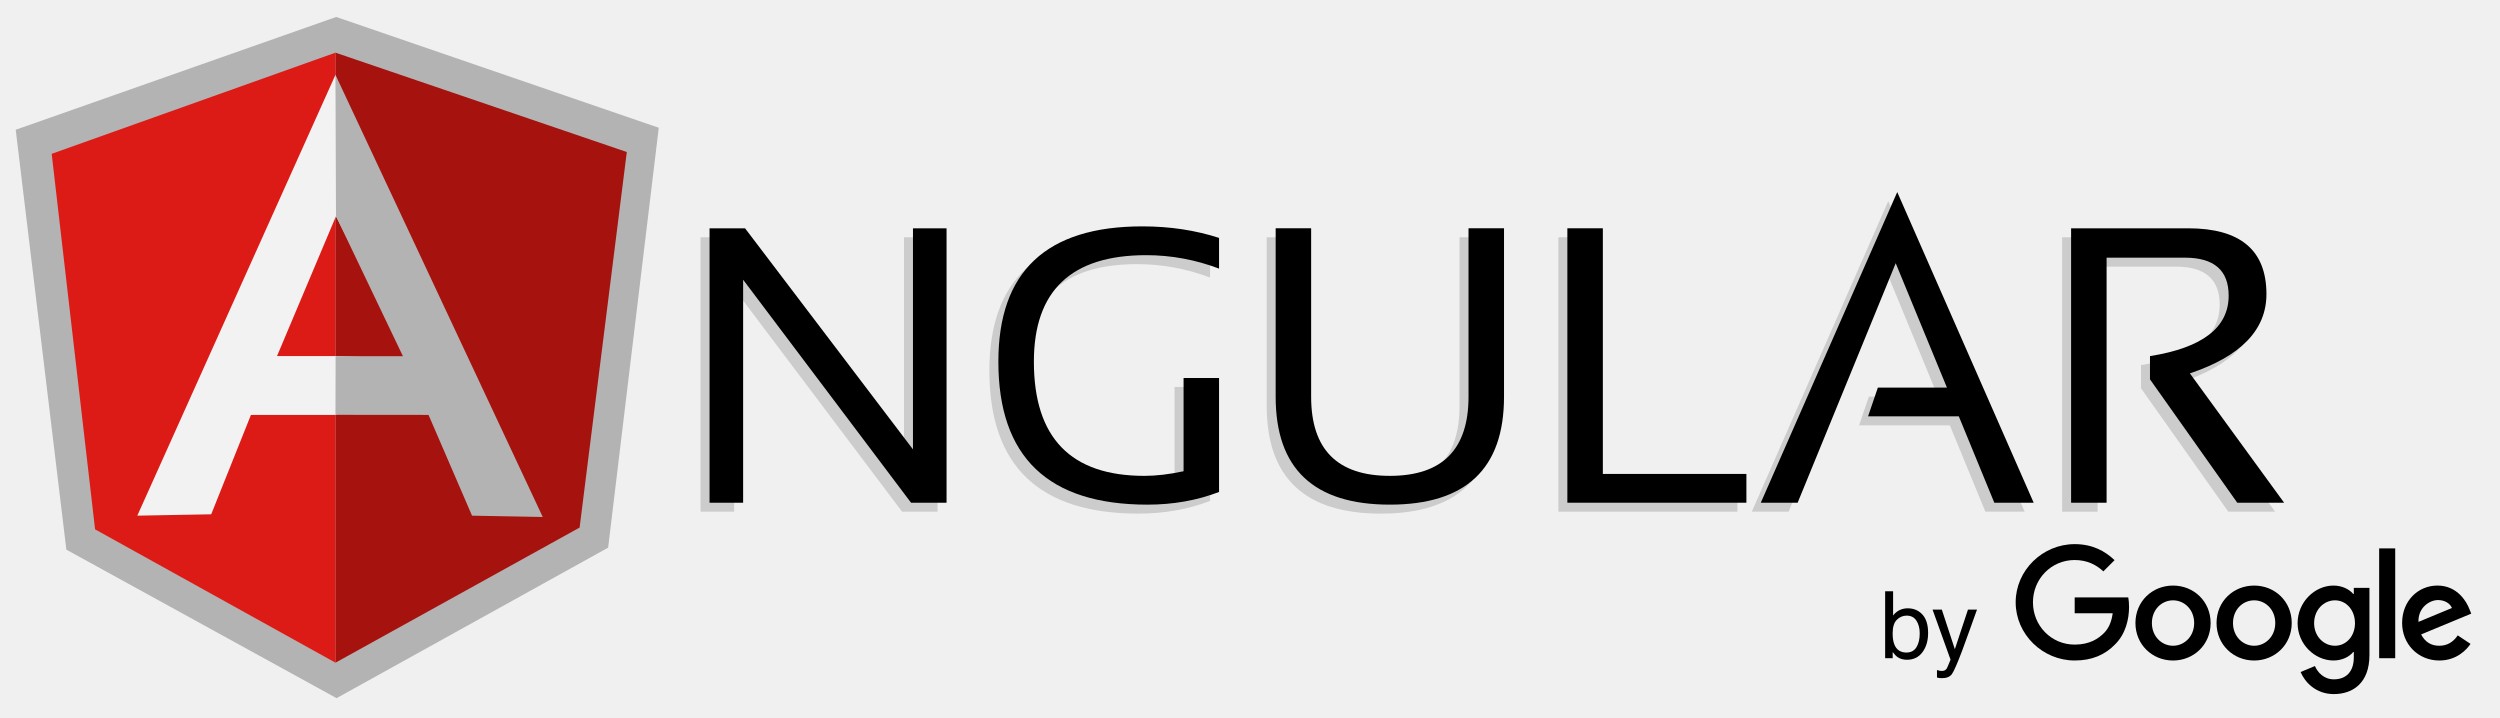
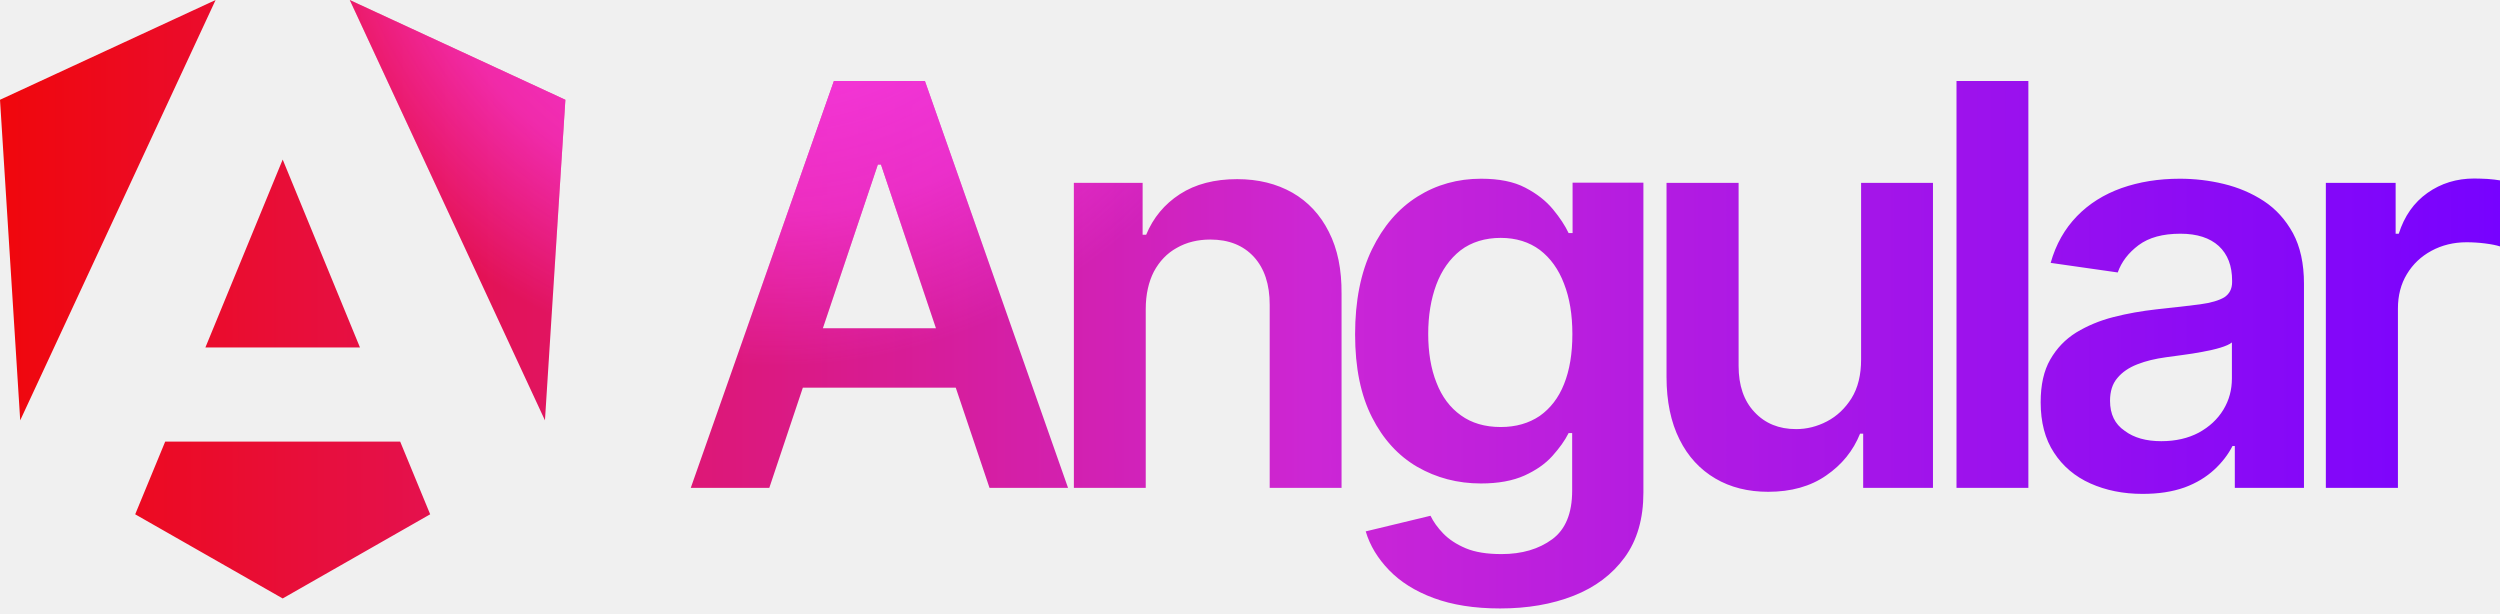
- <svg xmlns="http://www.w3.org/2000/svg" version="1.1" width="645" height="185" viewBox="-3.5 -3.5 645 185" id="Layer_1">
-   <defs id="defs64" />
-   <filter color-interpolation-filters="sRGB" id="googleDropShadow">
-     <feOffset result="offOut" in="SourceGraphic" dx="0.3" dy="0.5" id="feOffset4" />
-     <feGaussianBlur stdDeviation="0.25" result="blurOut" in="offOut" id="feGaussianBlur6" />
-     <feColorMatrix type="matrix" result="blurTransOut" in="blurOut" values="1 0 0 0 0 0 1 0 0 0 0 0 1 0 0 0 0 0 .8 0" id="feColorMatrix8" />
-     <feBlend in2="blurTransOut" mode="normal" in="SourceGraphic" id="feBlend10" />
-   </filter>
-   <g id="g12">
-     <polygon points="186.407,57.715 229.733,114.75 229.733,57.715 238.394,57.715 238.394,128.516 229.236,128.516 185.914,70.98 185.914,128.516 177.248,128.516 177.248,57.715 " id="polygon14" style="fill:#cccccc" />
-     <path d="m 308.698,125.743 c -5.708,2.182 -11.867,3.269 -18.468,3.269 -25.643,0 -38.47,-12.294 -38.47,-36.886 0,-23.271 12.378,-34.908 37.13,-34.908 7.102,0 13.705,0.993 19.807,2.976 v 7.921 c -6.103,-2.311 -12.378,-3.468 -18.817,-3.468 -19.306,0 -28.957,9.163 -28.957,27.479 0,19.638 9.5,29.462 28.518,29.462 3.033,0 6.399,-0.398 10.099,-1.193 v -24.06 h 9.158 l 0,29.408 0,0 z" id="path16" style="fill:#cccccc" />
-     <path d="M 323.305,101.186 V 57.718 h 9.153 v 43.467 c 0,13.599 6.769,20.406 20.304,20.406 13.531,0 20.3,-6.808 20.3,-20.406 V 57.718 h 9.158 v 43.467 c 0,18.557 -9.819,27.83 -29.458,27.83 -19.638,0.001 -29.457,-9.273 -29.457,-27.829 z" id="path18" style="fill:#cccccc" />
-     <polygon points="444.758,121.092 444.758,128.516 398.563,128.516 398.563,57.715 407.717,57.715 407.717,121.092 " id="polygon20" style="fill:#cccccc" />
-     <polygon points="483.669,48.376 518.87,128.518 508.723,128.518 499.56,106.234 476.148,106.234 478.671,98.816 496.495,98.816 483.275,66.728 457.973,128.518 448.469,128.518 " id="polygon22" style="fill:#cccccc" />
-     <path d="M 528.526,128.516 V 57.715 h 30.203 c 13.469,0 20.201,5.663 20.201,16.981 0,9.212 -6.581,16.029 -19.754,20.447 l 24.309,33.373 H 571.404 L 548.88,96.682 v -5.986 c 13.53,-2.151 20.295,-7.349 20.295,-15.598 0,-6.533 -3.762,-9.806 -11.283,-9.806 h -20.206 v 63.227 h -9.159 l -0.001,-0.003 0,0 z" id="path24" style="fill:#cccccc" />
-     <polygon points="188.723,55.402 232.045,112.438 232.045,55.402 240.711,55.402 240.711,126.203 231.552,126.203 188.227,68.667 188.227,126.203 179.565,126.203 179.565,55.402 " id="polygon30" />
-     <path d="m 311.015,123.43 c -5.708,2.182 -11.864,3.268 -18.467,3.268 -25.645,0 -38.47,-12.293 -38.47,-36.885 0,-23.271 12.378,-34.909 37.135,-34.909 7.096,0 13.7,0.994 19.802,2.976 v 7.92 c -6.103,-2.311 -12.378,-3.468 -18.813,-3.468 -19.307,0 -28.96,9.163 -28.96,27.479 0,19.639 9.504,29.463 28.517,29.463 3.034,0 6.404,-0.396 10.103,-1.193 V 94.02 h 9.154 l -0.001,29.41 0,0 z" id="path32" />
-     <path d="M 325.621,98.871 V 55.398 h 9.153 V 98.87 c 0,13.598 6.769,20.401 20.305,20.401 13.53,0 20.299,-6.804 20.299,-20.401 V 55.398 h 9.158 V 98.87 c 0,18.556 -9.819,27.825 -29.457,27.825 -19.639,0 -29.458,-9.267 -29.458,-27.824 z" id="path34" />
-     <polygon points="447.071,118.775 447.071,126.199 400.88,126.199 400.88,55.398 410.034,55.398 410.034,118.775 " id="polygon36" />
-     <polygon points="485.987,46.056 521.188,126.202 511.035,126.202 501.877,103.92 478.46,103.92 480.989,96.496 498.808,96.496 485.592,64.408 460.29,126.202 450.785,126.202 " id="polygon38" />
-     <path d="M 530.843,126.203 V 55.402 h 30.202 c 13.47,0 20.196,5.659 20.196,16.982 0,9.207 -6.577,16.028 -19.749,20.445 l 24.31,33.374 H 573.716 L 551.195,94.368 v -5.992 c 13.531,-2.151 20.299,-7.344 20.299,-15.598 0,-6.533 -3.766,-9.801 -11.292,-9.801 h -20.2 v 63.226 c 0,0 -9.159,0 -9.159,0 z" id="path40" />
-     <path d="m 500.851,163.994 -3.363,-10.225 h -2.391 l 4.641,12.92 c -0.108,0.281 -0.285,0.709 -0.525,1.287 -0.242,0.578 -0.384,0.896 -0.421,0.959 -0.125,0.188 -0.279,0.346 -0.464,0.475 -0.184,0.129 -0.47,0.193 -0.858,0.193 -0.125,0 -0.271,-0.013 -0.435,-0.035 -0.163,-0.023 -0.429,-0.086 -0.795,-0.188 v 1.923 c 0.234,0.063 0.433,0.104 0.591,0.129 0.16,0.022 0.39,0.034 0.687,0.034 1.218,0 2.076,-0.351 2.575,-1.054 0.5,-0.703 1.357,-2.654 2.576,-5.855 0.516,-1.359 1.155,-3.119 1.922,-5.275 1.022,-2.869 1.684,-4.706 1.979,-5.512 h -2.332 l -3.387,10.224 z m -12.487,0.861 c -1.521,0 -2.56,-0.69 -3.116,-2.074 -0.298,-0.733 -0.445,-1.69 -0.445,-2.87 0,-1.632 0.361,-2.804 1.088,-3.517 0.725,-0.709 1.569,-1.065 2.533,-1.065 1.104,0 1.941,0.435 2.511,1.301 0.569,0.867 0.853,1.961 0.853,3.281 0,1.485 -0.283,2.68 -0.853,3.586 -0.57,0.905 -1.427,1.358 -2.571,1.358 z m -5.497,1.465 h 1.945 v -1.604 c 0.446,0.603 0.866,1.04 1.259,1.313 0.658,0.461 1.466,0.691 2.423,0.691 1.71,0 3.047,-0.656 4.013,-1.97 0.965,-1.313 1.446,-2.96 1.446,-4.944 0,-2.094 -0.487,-3.678 -1.465,-4.752 -0.977,-1.074 -2.249,-1.611 -3.816,-1.611 -0.754,0 -1.451,0.158 -2.096,0.475 -0.643,0.316 -1.194,0.775 -1.658,1.377 v -6.246 h -2.051 l 0,17.271 0,0 z" id="path46" />
+ <svg xmlns="http://www.w3.org/2000/svg" fill="none" viewBox="0 0 982 241" style="width: max(calc(700 * min(100vw, 2560px) / 1470), 350px); height: auto;">
+   <g clip-path="url(#wordmark_a)">
+     <path fill="url(#wordmark_b)" d="M388.676 191.625h30.849L363.31 31.828h-35.758l-56.215 159.797h30.848l13.174-39.356h60.061l13.256 39.356Zm-65.461-62.675 21.602-64.311h1.227l21.603 64.311h-44.432Zm126.831-7.527v70.202h-28.23V71.839h27.002v20.374h1.392c2.782-6.71 7.2-12.028 13.255-15.956 6.056-3.927 13.584-5.89 22.503-5.89 8.264 0 15.465 1.8 21.684 5.318 6.137 3.518 10.964 8.673 14.319 15.382 3.437 6.71 5.074 14.81 4.992 24.383v76.175h-28.23v-71.92c0-8.019-2.046-14.237-6.219-18.819-4.173-4.5-9.819-6.791-17.102-6.791-4.91 0-9.328 1.063-13.174 3.272-3.846 2.128-6.792 5.237-9.001 9.328-2.046 4.009-3.191 8.918-3.191 14.728ZM589.233 239c-10.147 0-18.82-1.391-26.103-4.091-7.282-2.7-13.092-6.382-17.511-10.964-4.418-4.582-7.528-9.655-9.164-15.219l25.448-6.136c1.145 2.372 2.782 4.663 4.991 6.954 2.209 2.291 5.155 4.255 8.837 5.81 3.683 1.554 8.428 2.291 14.074 2.291 8.019 0 14.647-1.964 19.884-5.81 5.237-3.845 7.856-10.227 7.856-19.064v-22.665h-1.391c-1.473 2.946-3.601 5.892-6.383 9.001-2.782 3.109-6.464 5.645-10.965 7.691-4.582 2.046-10.228 3.109-17.101 3.109-9.165 0-17.511-2.209-25.039-6.545-7.446-4.337-13.42-10.883-17.757-19.474-4.418-8.673-6.628-19.473-6.628-32.565 0-13.091 2.21-24.301 6.628-33.383 4.419-9.082 10.311-15.955 17.839-20.7 7.528-4.746 15.874-7.037 25.038-7.037 7.038 0 12.847 1.145 17.348 3.518 4.582 2.373 8.182 5.236 10.883 8.51 2.7 3.272 4.746 6.382 6.137 9.327h1.554v-19.8h27.821v121.749c0 10.228-2.454 18.737-7.364 25.447-4.91 6.709-11.538 11.7-20.048 15.055-8.509 3.355-18.165 4.991-28.884 4.991Zm.245-71.266c5.974 0 11.047-1.473 15.302-4.337 4.173-2.945 7.446-7.118 9.573-12.519 2.21-5.482 3.274-12.027 3.274-19.637 0-7.609-1.064-14.155-3.274-19.8-2.127-5.646-5.318-10.064-9.491-13.255-4.174-3.11-9.329-4.746-15.384-4.746s-11.537 1.636-15.792 4.91c-4.173 3.272-7.365 7.772-9.492 13.418-2.128 5.727-3.191 12.191-3.191 19.392 0 7.2 1.063 13.746 3.273 19.228 2.127 5.482 5.318 9.736 9.573 12.764 4.174 3.027 9.41 4.582 15.629 4.582Zm141.56-26.51V71.839h28.23v119.786h-27.412v-21.273h-1.227c-2.7 6.709-7.119 12.191-13.338 16.446-6.137 4.255-13.747 6.382-22.748 6.382-7.855 0-14.81-1.718-20.783-5.237-5.974-3.518-10.72-8.591-14.075-15.382-3.355-6.709-5.073-14.891-5.073-24.464V71.839h28.312v71.921c0 7.609 2.046 13.664 6.219 18.083 4.173 4.5 9.655 6.709 16.365 6.709 4.173 0 8.183-.982 12.111-3.028 3.927-2.045 7.118-5.072 9.655-9.082 2.537-4.091 3.764-9.164 3.764-15.218Zm65.707-109.395v159.796h-28.23V31.828h28.23Zm44.841 162.169c-7.61 0-14.402-1.391-20.457-4.091-6.055-2.7-10.883-6.791-14.32-12.109-3.518-5.319-5.237-11.946-5.237-19.801 0-6.791 1.228-12.355 3.765-16.773 2.536-4.419 5.891-7.937 10.228-10.637 4.337-2.619 9.164-4.664 14.647-6.055 5.4-1.391 11.046-2.373 16.856-3.027 7.037-.737 12.683-1.391 17.102-1.964 4.337-.573 7.528-1.555 9.574-2.782 1.963-1.309 3.027-3.273 3.027-5.973v-.491c0-5.891-1.718-10.391-5.237-13.664-3.518-3.191-8.51-4.828-15.056-4.828-6.955 0-12.356 1.473-16.447 4.5-4.01 3.028-6.71 6.546-8.183 10.719l-26.348-3.764c2.046-7.282 5.483-13.336 10.31-18.328 4.746-4.909 10.638-8.59 17.511-11.045 6.955-2.455 14.565-3.682 22.912-3.682 5.809 0 11.537.654 17.265 2.045s10.965 3.6 15.711 6.71c4.746 3.109 8.51 7.282 11.455 12.6 2.864 5.318 4.337 11.946 4.337 19.883v80.184h-27.166v-16.446h-.9c-1.719 3.355-4.091 6.464-7.201 9.328-3.109 2.864-6.955 5.237-11.619 6.955-4.828 1.718-10.229 2.536-16.529 2.536Zm7.364-20.701c5.646 0 10.556-1.145 14.729-3.354 4.173-2.291 7.364-5.237 9.655-9.001 2.292-3.763 3.355-7.854 3.355-12.273v-14.155c-.9.737-2.373 1.391-4.5 2.046-2.128.654-4.419 1.145-7.037 1.636-2.619.491-5.155.9-7.692 1.227-2.537.328-4.746.655-6.628.901-4.173.572-8.019 1.472-11.292 2.781-3.355 1.31-5.973 3.11-7.855 5.401-1.964 2.291-2.864 5.318-2.864 8.918 0 5.237 1.882 9.164 5.728 11.782 3.682 2.782 8.51 4.091 14.401 4.091Zm64.643 18.328V71.839h27.412v19.965h1.227c2.21-6.955 5.974-12.274 11.292-16.038 5.319-3.763 11.456-5.645 18.329-5.645 1.555 0 3.355.082 5.237.163 1.964.164 3.601.328 4.91.573v25.938c-1.227-.41-3.109-.819-5.646-1.146a58.815 58.815 0 0 0-7.446-.49c-5.155 0-9.738 1.145-13.829 3.354-4.091 2.209-7.282 5.236-9.655 9.164-2.373 3.927-3.519 8.427-3.519 13.5v70.448h-28.312ZM222.077 39.192l-8.019 125.923L137.387 0l84.69 39.192Zm-53.105 162.825-57.933 33.056-57.934-33.056 11.783-28.556h92.301l11.783 28.556ZM111.039 62.675l30.357 73.803H80.681l30.358-73.803ZM7.937 165.115 0 39.192 84.69 0 7.937 165.115Z" />
+     <path fill="url(#wordmark_c)" d="M388.676 191.625h30.849L363.31 31.828h-35.758l-56.215 159.797h30.848l13.174-39.356h60.061l13.256 39.356Zm-65.461-62.675 21.602-64.311h1.227l21.603 64.311h-44.432Zm126.831-7.527v70.202h-28.23V71.839h27.002v20.374h1.392c2.782-6.71 7.2-12.028 13.255-15.956 6.056-3.927 13.584-5.89 22.503-5.89 8.264 0 15.465 1.8 21.684 5.318 6.137 3.518 10.964 8.673 14.319 15.382 3.437 6.71 5.074 14.81 4.992 24.383v76.175h-28.23v-71.92c0-8.019-2.046-14.237-6.219-18.819-4.173-4.5-9.819-6.791-17.102-6.791-4.91 0-9.328 1.063-13.174 3.272-3.846 2.128-6.792 5.237-9.001 9.328-2.046 4.009-3.191 8.918-3.191 14.728ZM589.233 239c-10.147 0-18.82-1.391-26.103-4.091-7.282-2.7-13.092-6.382-17.511-10.964-4.418-4.582-7.528-9.655-9.164-15.219l25.448-6.136c1.145 2.372 2.782 4.663 4.991 6.954 2.209 2.291 5.155 4.255 8.837 5.81 3.683 1.554 8.428 2.291 14.074 2.291 8.019 0 14.647-1.964 19.884-5.81 5.237-3.845 7.856-10.227 7.856-19.064v-22.665h-1.391c-1.473 2.946-3.601 5.892-6.383 9.001-2.782 3.109-6.464 5.645-10.965 7.691-4.582 2.046-10.228 3.109-17.101 3.109-9.165 0-17.511-2.209-25.039-6.545-7.446-4.337-13.42-10.883-17.757-19.474-4.418-8.673-6.628-19.473-6.628-32.565 0-13.091 2.21-24.301 6.628-33.383 4.419-9.082 10.311-15.955 17.839-20.7 7.528-4.746 15.874-7.037 25.038-7.037 7.038 0 12.847 1.145 17.348 3.518 4.582 2.373 8.182 5.236 10.883 8.51 2.7 3.272 4.746 6.382 6.137 9.327h1.554v-19.8h27.821v121.749c0 10.228-2.454 18.737-7.364 25.447-4.91 6.709-11.538 11.7-20.048 15.055-8.509 3.355-18.165 4.991-28.884 4.991Zm.245-71.266c5.974 0 11.047-1.473 15.302-4.337 4.173-2.945 7.446-7.118 9.573-12.519 2.21-5.482 3.274-12.027 3.274-19.637 0-7.609-1.064-14.155-3.274-19.8-2.127-5.646-5.318-10.064-9.491-13.255-4.174-3.11-9.329-4.746-15.384-4.746s-11.537 1.636-15.792 4.91c-4.173 3.272-7.365 7.772-9.492 13.418-2.128 5.727-3.191 12.191-3.191 19.392 0 7.2 1.063 13.746 3.273 19.228 2.127 5.482 5.318 9.736 9.573 12.764 4.174 3.027 9.41 4.582 15.629 4.582Zm141.56-26.51V71.839h28.23v119.786h-27.412v-21.273h-1.227c-2.7 6.709-7.119 12.191-13.338 16.446-6.137 4.255-13.747 6.382-22.748 6.382-7.855 0-14.81-1.718-20.783-5.237-5.974-3.518-10.72-8.591-14.075-15.382-3.355-6.709-5.073-14.891-5.073-24.464V71.839h28.312v71.921c0 7.609 2.046 13.664 6.219 18.083 4.173 4.5 9.655 6.709 16.365 6.709 4.173 0 8.183-.982 12.111-3.028 3.927-2.045 7.118-5.072 9.655-9.082 2.537-4.091 3.764-9.164 3.764-15.218Zm65.707-109.395v159.796h-28.23V31.828h28.23Zm44.841 162.169c-7.61 0-14.402-1.391-20.457-4.091-6.055-2.7-10.883-6.791-14.32-12.109-3.518-5.319-5.237-11.946-5.237-19.801 0-6.791 1.228-12.355 3.765-16.773 2.536-4.419 5.891-7.937 10.228-10.637 4.337-2.619 9.164-4.664 14.647-6.055 5.4-1.391 11.046-2.373 16.856-3.027 7.037-.737 12.683-1.391 17.102-1.964 4.337-.573 7.528-1.555 9.574-2.782 1.963-1.309 3.027-3.273 3.027-5.973v-.491c0-5.891-1.718-10.391-5.237-13.664-3.518-3.191-8.51-4.828-15.056-4.828-6.955 0-12.356 1.473-16.447 4.5-4.01 3.028-6.71 6.546-8.183 10.719l-26.348-3.764c2.046-7.282 5.483-13.336 10.31-18.328 4.746-4.909 10.638-8.59 17.511-11.045 6.955-2.455 14.565-3.682 22.912-3.682 5.809 0 11.537.654 17.265 2.045s10.965 3.6 15.711 6.71c4.746 3.109 8.51 7.282 11.455 12.6 2.864 5.318 4.337 11.946 4.337 19.883v80.184h-27.166v-16.446h-.9c-1.719 3.355-4.091 6.464-7.201 9.328-3.109 2.864-6.955 5.237-11.619 6.955-4.828 1.718-10.229 2.536-16.529 2.536Zm7.364-20.701c5.646 0 10.556-1.145 14.729-3.354 4.173-2.291 7.364-5.237 9.655-9.001 2.292-3.763 3.355-7.854 3.355-12.273v-14.155c-.9.737-2.373 1.391-4.5 2.046-2.128.654-4.419 1.145-7.037 1.636-2.619.491-5.155.9-7.692 1.227-2.537.328-4.746.655-6.628.901-4.173.572-8.019 1.472-11.292 2.781-3.355 1.31-5.973 3.11-7.855 5.401-1.964 2.291-2.864 5.318-2.864 8.918 0 5.237 1.882 9.164 5.728 11.782 3.682 2.782 8.51 4.091 14.401 4.091Zm64.643 18.328V71.839h27.412v19.965h1.227c2.21-6.955 5.974-12.274 11.292-16.038 5.319-3.763 11.456-5.645 18.329-5.645 1.555 0 3.355.082 5.237.163 1.964.164 3.601.328 4.91.573v25.938c-1.227-.41-3.109-.819-5.646-1.146a58.815 58.815 0 0 0-7.446-.49c-5.155 0-9.738 1.145-13.829 3.354-4.091 2.209-7.282 5.236-9.655 9.164-2.373 3.927-3.519 8.427-3.519 13.5v70.448h-28.312ZM222.077 39.192l-8.019 125.923L137.387 0l84.69 39.192Zm-53.105 162.825-57.933 33.056-57.934-33.056 11.783-28.556h92.301l11.783 28.556ZM111.039 62.675l30.357 73.803H80.681l30.358-73.803ZM7.937 165.115 0 39.192 84.69 0 7.937 165.115Z" />
  </g>
-   <g id="g48">
-     <polygon points="13.621,138.311 83.331,176.625 153.4,137.792 166.462,29.46 83.243,0.875 0.554,29.975 " id="polygon50" style="fill:#b3b3b3" />
-     <polygon points="83.05,167.471 146.041,132.609 158.214,35.721 83.05,10.089 " id="polygon52" style="fill:#a6120d" />
-     <polygon points="83.049,167.471 83.049,10.086 9.833,36.183 21.03,133.072 " id="polygon54" style="fill:#dd1b16" />
-     <path d="m 103.74,93.871 -20.69,9.675 H 61.243 L 50.992,129.186 31.925,129.539 83.05,15.804 103.74,93.871 z M 101.74,89 83.187,52.271 67.969,88.368 h 15.08 L 101.74,89 z" id="path56" style="fill:#f2f2f2" />
-     <polygon points="100.454,88.396 83.088,88.396 83.049,103.523 107.062,103.546 118.285,129.543 136.529,129.881 83.049,15.804 83.186,52.271 " id="polygon58" style="fill:#b3b3b3" />
-   </g>
-   <g id="g34">
-     <path d="m 566.841,157.245 c 0,5.566 -4.355,9.668 -9.699,9.668 -5.344,0 -9.699,-4.102 -9.699,-9.668 0,-5.606 4.355,-9.668 9.699,-9.668 5.344,0 9.699,4.063 9.699,9.668 z m -4.246,0 c 0,-3.478 -2.524,-5.858 -5.453,-5.858 -2.929,0 -5.453,2.38 -5.453,5.858 0,3.444 2.524,5.859 5.453,5.859 2.929,0 5.453,-2.419 5.453,-5.859 z" id="path36" />
-     <path d="m 587.765,157.245 c 0,5.566 -4.355,9.668 -9.699,9.668 -5.344,0 -9.699,-4.102 -9.699,-9.668 0,-5.601 4.355,-9.668 9.699,-9.668 5.344,0 9.699,4.063 9.699,9.668 z m -4.246,0 c 0,-3.478 -2.524,-5.858 -5.453,-5.858 -2.929,0 -5.453,2.38 -5.453,5.858 0,3.444 2.524,5.859 5.453,5.859 2.929,0 5.453,-2.419 5.453,-5.859 z" id="path38" />
-     <path d="m 607.816,148.16 v 17.358 c 0,7.14 -4.211,10.056 -9.189,10.056 -4.686,0 -7.506,-3.134 -8.57,-5.697 l 3.696,-1.539 c 0.658,1.574 2.271,3.431 4.869,3.431 3.186,0 5.161,-1.966 5.161,-5.667 v -1.391 h -0.148 c -0.95,1.173 -2.781,2.197 -5.091,2.197 -4.834,0 -9.263,-4.211 -9.263,-9.629 0,-5.457 4.429,-9.703 9.263,-9.703 2.306,0 4.137,1.024 5.091,2.162 h 0.148 v -1.574 h 4.032 z m -3.731,9.119 c 0,-3.404 -2.271,-5.893 -5.161,-5.893 -2.929,0 -5.383,2.489 -5.383,5.893 0,3.37 2.454,5.824 5.383,5.824 2.89,0 5.161,-2.454 5.161,-5.824 z" id="path41" />
-     <path d="M 614.464,137.987 V 166.32 h -4.141 v -28.333 h 4.141 z" id="path43" />
-     <path d="m 630.601,160.427 3.295,2.197 c -1.064,1.574 -3.627,4.285 -8.055,4.285 -5.492,0 -9.594,-4.246 -9.594,-9.668 0,-5.75 4.137,-9.668 9.119,-9.668 5.017,0 7.471,3.993 8.273,6.151 l 0.44,1.098 -12.924,5.353 c 0.989,1.94 2.528,2.929 4.686,2.929 2.162,0 3.662,-1.064 4.76,-2.676 z m -10.143,-3.478 8.64,-3.587 c -0.475,-1.207 -1.905,-2.049 -3.587,-2.049 -2.158,0 -5.161,1.905 -5.052,5.636 z" id="path45" />
-     <path d="m 531.769,154.729 v -4.102 h 13.822 c 0.135,0.715 0.205,1.561 0.205,2.476 0,3.077 -0.841,6.883 -3.553,9.594 -2.637,2.746 -6.007,4.211 -10.47,4.211 -8.273,0 -15.23,-6.739 -15.23,-15.012 0,-8.273 6.957,-15.012 15.23,-15.012 4.577,0 7.837,1.796 10.287,4.137 l -2.894,2.894 c -1.757,-1.648 -4.137,-2.929 -7.397,-2.929 -6.042,0 -10.767,4.869 -10.767,10.911 0,6.042 4.725,10.911 10.767,10.911 3.919,0 6.151,-1.574 7.58,-3.003 1.159,-1.159 1.922,-2.816 2.223,-5.078 l -9.803,0.004 z" id="path47" />
-   </g>
+   <defs>
+     <radialGradient id="wordmark_c" cx="0" cy="0" r="1" gradientTransform="rotate(118.122 171.182 60.81) scale(205.794)" gradientUnits="userSpaceOnUse">
+       <stop stop-color="#FF41F8" />
+       <stop offset=".707" stop-color="#FF41F8" stop-opacity=".5" />
+       <stop offset="1" stop-color="#FF41F8" stop-opacity="0" />
+     </radialGradient>
+     <linearGradient id="wordmark_b" x1="0" x2="982" y1="192" y2="192" gradientUnits="userSpaceOnUse">
+       <stop stop-color="#F0060B" />
+       <stop offset="0" stop-color="#F0070C" />
+       <stop offset=".526" stop-color="#CC26D5" />
+       <stop offset="1" stop-color="#7702FF" />
+     </linearGradient>
+     <clipPath id="wordmark_a">
+       <path fill="#fff" d="M0 0h982v239H0z" />
+     </clipPath>
+   </defs>
</svg>
